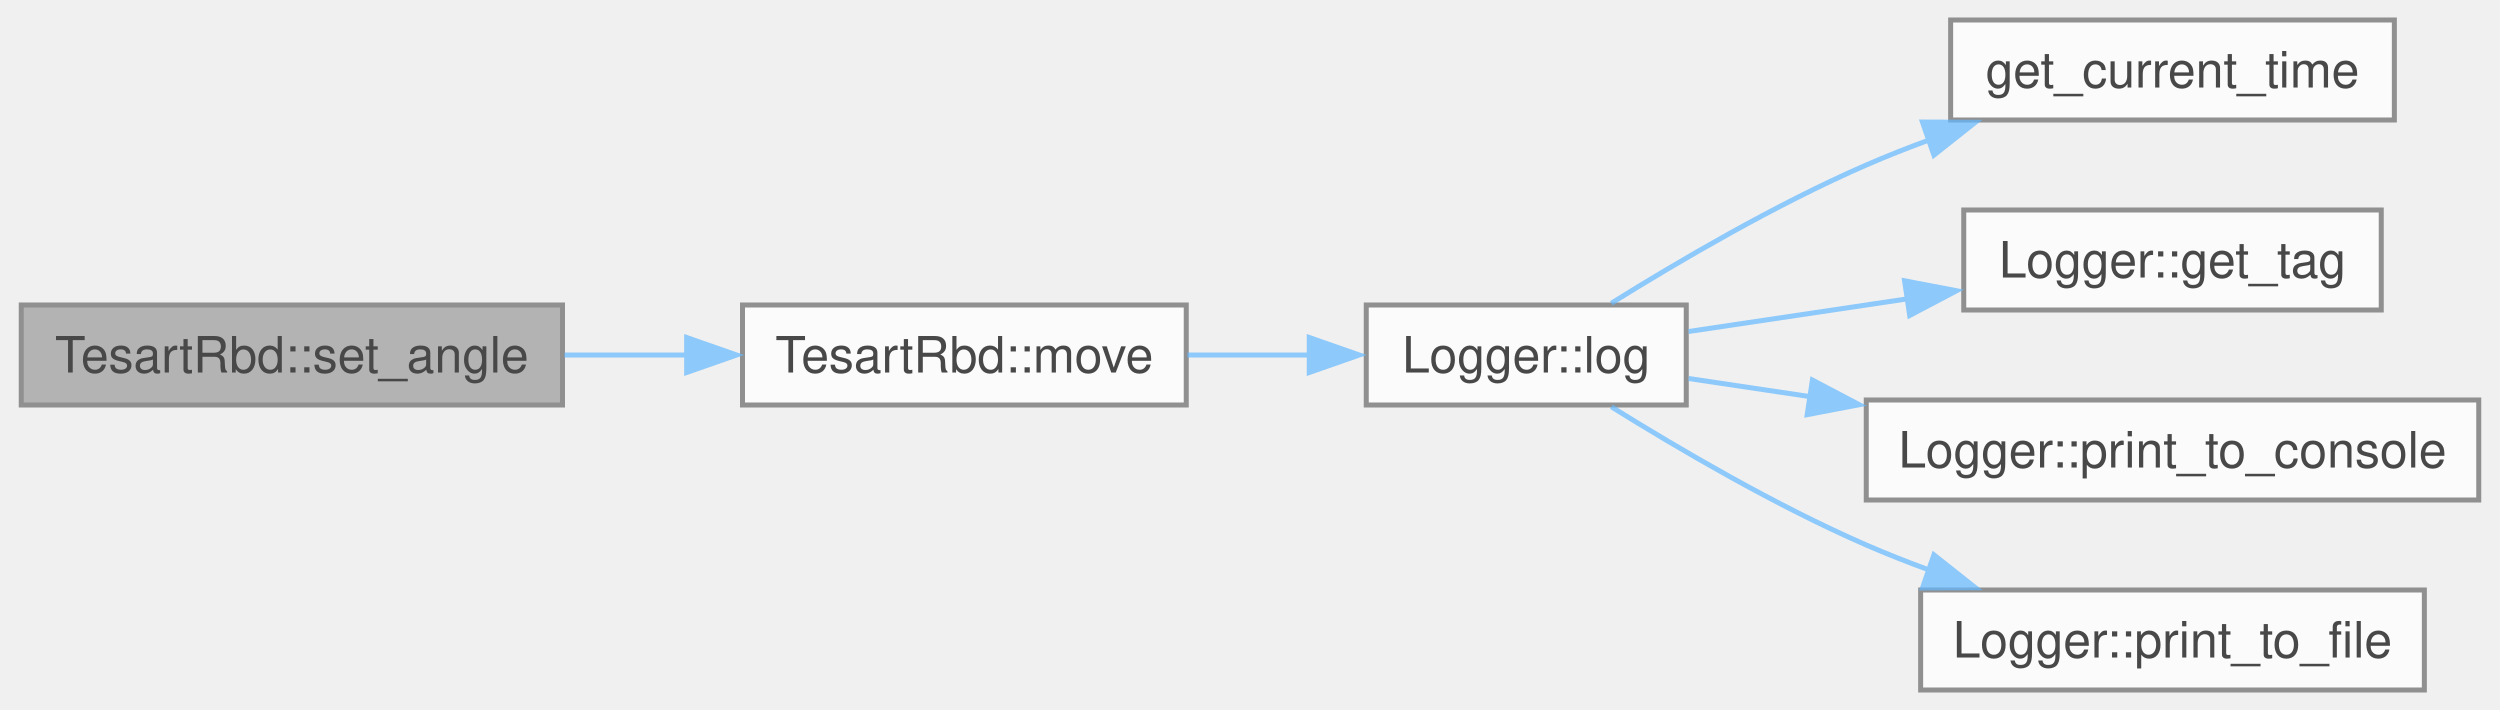
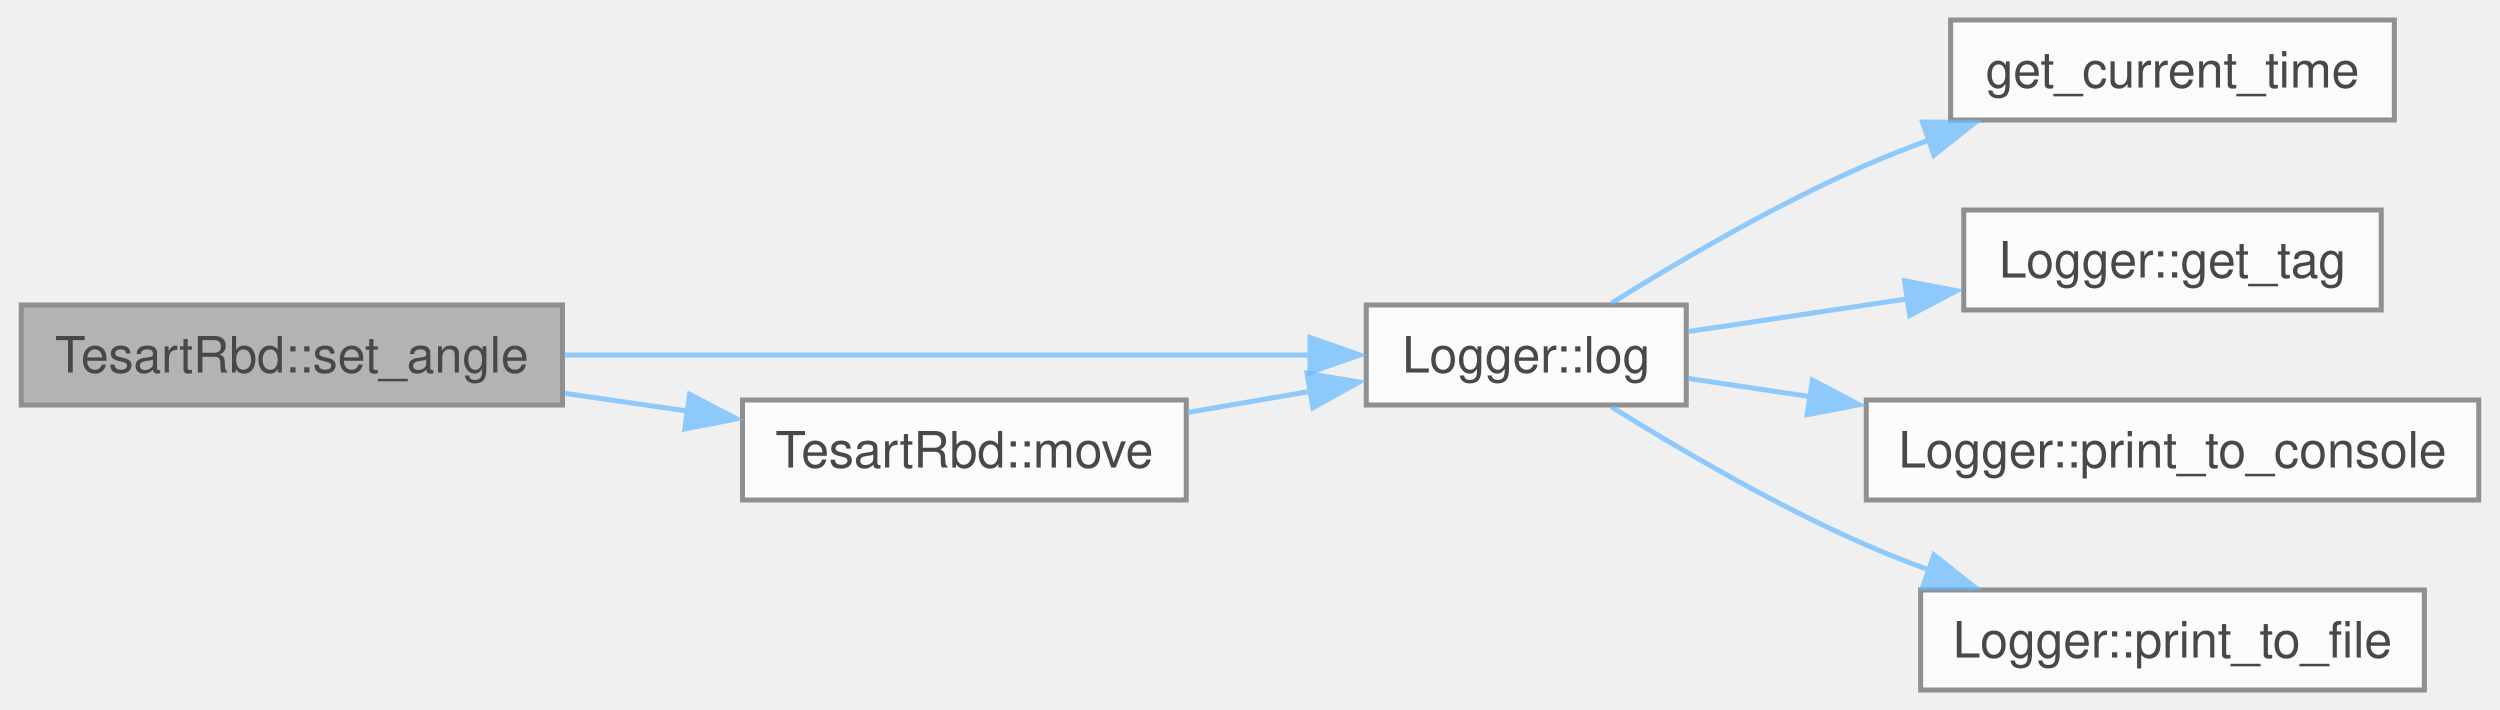
<svg xmlns="http://www.w3.org/2000/svg" xmlns:xlink="http://www.w3.org/1999/xlink" width="500pt" height="142pt" viewBox="0.00 0.00 499.50 142.00">
  <svg id="main" version="1.1" xml:space="preserve">
    <style type="text/css">
.node, .edge {opacity: 0.7;}
.node.selected, .edge.selected {opacity: 1;}
.edge:hover path { stroke: red; }
.edge:hover polygon { stroke: red; fill: red; }
</style>
    <svg id="graph" class="graph">
      <g id="graph0" class="graph" transform="scale(1 1) rotate(0) translate(4 138)">
        <g id="Node000001" class="node">
          <g id="a_Node000001">
            <a xlink:title="Поворачивает ось ОПУ на требуемый угол">
              <polygon fill="#999999" stroke="#666666" points="108.25,-77 0,-77 0,-57 108.25,-57 108.25,-77" />
              <text text-anchor="middle" x="54.12" y="-63.5" font-family="Helvetica,sans-Serif" font-size="10.00">TesartRbd::set_angle</text>
            </a>
          </g>
        </g>
        <g id="Node000002" class="node">
          <g id="a_Node000002">
-             <a xlink:href="class_tesart_rbd.html#a1317670f51c7e529ca5960e69b7563a7" target="_top" xlink:title="Поворачивает ось до тех пор, пока она не достигнет требуемого угла">
-               <polygon fill="white" stroke="#666666" points="233,-77 144.25,-77 144.25,-57 233,-57 233,-77" />
-               <text text-anchor="middle" x="188.62" y="-63.5" font-family="Helvetica,sans-Serif" font-size="10.00">TesartRbd::move</text>
+             <a xlink:href="class_logger.html#af7709105c2708359b7b082218f4cc3e1" target="_top" xlink:title="Метод, осуществляющий логирование">
+               <polygon fill="white" stroke="#666666" points="333,-77 269,-77 269,-57 333,-57 333,-77" />
+               <text text-anchor="middle" x="301" y="-63.5" font-family="Helvetica,sans-Serif" font-size="10.00">Logger::log</text>
            </a>
          </g>
        </g>
        <g id="edge1_Node000001_Node000002" class="edge">
          <g id="a_edge1_Node000001_Node000002">
            <a xlink:title=" ">
-               <path fill="none" stroke="#63b8ff" d="M108.64,-67C116.73,-67 125.1,-67 133.21,-67" />
-               <polygon fill="#63b8ff" stroke="#63b8ff" points="133.08,-70.5 143.08,-67 133.08,-63.5 133.08,-70.5" />
+               <path fill="none" stroke="#63b8ff" d="M108.56,-67C153.42,-67 216.63,-67 257.95,-67" />
+               <polygon fill="#63b8ff" stroke="#63b8ff" points="257.73,-70.5 267.73,-67 257.73,-63.5 257.73,-70.5" />
+             </a>
+           </g>
+         </g>
+         <g id="Node000007" class="node">
+           <g id="a_Node000007">
+             <a xlink:href="class_tesart_rbd.html#a1317670f51c7e529ca5960e69b7563a7" target="_top" xlink:title="Поворачивает ось до тех пор, пока она не достигнет требуемого угла">
+               <polygon fill="white" stroke="#666666" points="233,-58 144.25,-58 144.25,-38 233,-38 233,-58" />
+               <text text-anchor="middle" x="188.62" y="-44.5" font-family="Helvetica,sans-Serif" font-size="10.00">TesartRbd::move</text>
+             </a>
+           </g>
+         </g>
+         <g id="edge6_Node000001_Node000007" class="edge">
+           <g id="a_edge6_Node000001_Node000007">
+             <a xlink:title=" ">
+               <path fill="none" stroke="#63b8ff" d="M108.64,-59.33C116.73,-58.17 125.1,-56.97 133.21,-55.8" />
+               <polygon fill="#63b8ff" stroke="#63b8ff" points="133.68,-59.13 143.08,-54.24 132.69,-52.2 133.68,-59.13" />
            </a>
          </g>
        </g>
        <g id="Node000003" class="node">
          <g id="a_Node000003">
-             <a xlink:href="class_logger.html#af7709105c2708359b7b082218f4cc3e1" target="_top" xlink:title="Метод, осуществляющий логирование">
-               <polygon fill="white" stroke="#666666" points="333,-77 269,-77 269,-57 333,-57 333,-77" />
-               <text text-anchor="middle" x="301" y="-63.5" font-family="Helvetica,sans-Serif" font-size="10.00">Logger::log</text>
+             <a xlink:href="logger_8hpp.html#a49284b7befa8e31f81e01ee8f3735dd0" target="_top" xlink:title="Функция, которая снимает значение текущего времени и конвертирует его в строку с заданным шаблоном.">
+               <polygon fill="white" stroke="#666666" points="474.62,-134 385.88,-134 385.88,-114 474.62,-114 474.62,-134" />
+               <text text-anchor="middle" x="430.25" y="-120.5" font-family="Helvetica,sans-Serif" font-size="10.00">get_current_time</text>
            </a>
          </g>
        </g>
        <g id="edge2_Node000002_Node000003" class="edge">
          <g id="a_edge2_Node000002_Node000003">
            <a xlink:title=" ">
-               <path fill="none" stroke="#63b8ff" d="M233.25,-67C241.28,-67 249.64,-67 257.63,-67" />
-               <polygon fill="#63b8ff" stroke="#63b8ff" points="257.6,-70.5 267.6,-67 257.6,-63.5 257.6,-70.5" />
+               <path fill="none" stroke="#63b8ff" d="M318.02,-77.36C331.3,-85.63 350.85,-97.1 369,-105 373.07,-106.77 377.36,-108.46 381.7,-110.05" />
+               <polygon fill="#63b8ff" stroke="#63b8ff" points="380.24,-113.59 390.84,-113.55 382.53,-106.97 380.24,-113.59" />
            </a>
          </g>
        </g>
        <g id="Node000004" class="node">
          <g id="a_Node000004">
-             <a xlink:href="logger_8hpp.html#a49284b7befa8e31f81e01ee8f3735dd0" target="_top" xlink:title="Функция, которая снимает значение текущего времени и конвертирует его в строку с заданным шаблоном.">
-               <polygon fill="white" stroke="#666666" points="474.62,-134 385.88,-134 385.88,-114 474.62,-114 474.62,-134" />
-               <text text-anchor="middle" x="430.25" y="-120.5" font-family="Helvetica,sans-Serif" font-size="10.00">get_current_time</text>
-             </a>
-           </g>
-         </g>
-         <g id="edge3_Node000003_Node000004" class="edge">
-           <g id="a_edge3_Node000003_Node000004">
-             <a xlink:title=" ">
-               <path fill="none" stroke="#63b8ff" d="M318.02,-77.36C331.3,-85.63 350.85,-97.1 369,-105 373.07,-106.77 377.36,-108.46 381.7,-110.05" />
-               <polygon fill="#63b8ff" stroke="#63b8ff" points="380.24,-113.59 390.84,-113.55 382.53,-106.97 380.24,-113.59" />
-             </a>
-           </g>
-         </g>
-         <g id="Node000005" class="node">
-           <g id="a_Node000005">
            <a xlink:href="class_logger.html#a6edb7b263f080d417b82a537ed50fee4" target="_top" xlink:title="Возвращает тег в зависимости от уровня логирования и от назначения тега.">
              <polygon fill="white" stroke="#666666" points="472,-96 388.5,-96 388.5,-76 472,-76 472,-96" />
              <text text-anchor="middle" x="430.25" y="-82.5" font-family="Helvetica,sans-Serif" font-size="10.00">Logger::get_tag</text>
            </a>
          </g>
        </g>
-         <g id="edge4_Node000003_Node000005" class="edge">
-           <g id="a_edge4_Node000003_Node000005">
+         <g id="edge3_Node000002_Node000004" class="edge">
+           <g id="a_edge3_Node000002_Node000004">
            <a xlink:title=" ">
              <path fill="none" stroke="#63b8ff" d="M333.46,-71.7C346.72,-73.68 362.52,-76.04 377.42,-78.26" />
              <polygon fill="#63b8ff" stroke="#63b8ff" points="376.66,-81.84 387.07,-79.85 377.69,-74.91 376.66,-81.84" />
            </a>
          </g>
        </g>
-         <g id="Node000006" class="node">
-           <g id="a_Node000006">
+         <g id="Node000005" class="node">
+           <g id="a_Node000005">
            <a xlink:href="class_logger.html#a4825613142ebb093bf8fa26f21f7f3fc" target="_top" xlink:title="Метод, который выводит сообщение в консоль.">
              <polygon fill="white" stroke="#666666" points="491.5,-58 369,-58 369,-38 491.5,-38 491.5,-58" />
              <text text-anchor="middle" x="430.25" y="-44.5" font-family="Helvetica,sans-Serif" font-size="10.00">Logger::print_to_console</text>
            </a>
          </g>
        </g>
-         <g id="edge5_Node000003_Node000006" class="edge">
-           <g id="a_edge5_Node000003_Node000006">
+         <g id="edge4_Node000002_Node000005" class="edge">
+           <g id="a_edge4_Node000002_Node000005">
            <a xlink:title=" ">
              <path fill="none" stroke="#63b8ff" d="M333.46,-62.3C340.96,-61.18 349.27,-59.94 357.78,-58.67" />
              <polygon fill="#63b8ff" stroke="#63b8ff" points="358.23,-61.99 367.6,-57.06 357.19,-55.07 358.23,-61.99" />
            </a>
          </g>
        </g>
-         <g id="Node000007" class="node">
-           <g id="a_Node000007">
+         <g id="Node000006" class="node">
+           <g id="a_Node000006">
            <a xlink:href="class_logger.html#a999bb33f7cf079cb98f32fae6016a2f3" target="_top" xlink:title="Метод, который записывает сообщение в файл.">
              <polygon fill="white" stroke="#666666" points="480.62,-20 379.88,-20 379.88,0 480.62,0 480.62,-20" />
              <text text-anchor="middle" x="430.25" y="-6.5" font-family="Helvetica,sans-Serif" font-size="10.00">Logger::print_to_file</text>
            </a>
          </g>
        </g>
-         <g id="edge6_Node000003_Node000007" class="edge">
-           <g id="a_edge6_Node000003_Node000007">
+         <g id="edge5_Node000002_Node000006" class="edge">
+           <g id="a_edge5_Node000002_Node000006">
            <a xlink:title=" ">
              <path fill="none" stroke="#63b8ff" d="M318.02,-56.64C331.3,-48.37 350.85,-36.9 369,-29 373.07,-27.23 377.36,-25.54 381.7,-23.95" />
              <polygon fill="#63b8ff" stroke="#63b8ff" points="382.53,-27.03 390.84,-20.45 380.24,-20.41 382.53,-27.03" />
+             </a>
+           </g>
+         </g>
+         <g id="edge7_Node000007_Node000002" class="edge">
+           <g id="a_edge7_Node000007_Node000002">
+             <a xlink:title=" ">
+               <path fill="none" stroke="#63b8ff" d="M233.25,-55.51C241.37,-56.91 249.84,-58.36 257.91,-59.75" />
+               <polygon fill="#63b8ff" stroke="#63b8ff" points="257.15,-63.35 267.6,-61.6 258.34,-56.45 257.15,-63.35" />
            </a>
          </g>
        </g>
      </g>
    </svg>
  </svg>
  <style type="text/css">

[data-mouse-over-selected='false'] { opacity: 0.7; }
[data-mouse-over-selected='true']  { opacity: 1.0; }

</style>
</svg>
